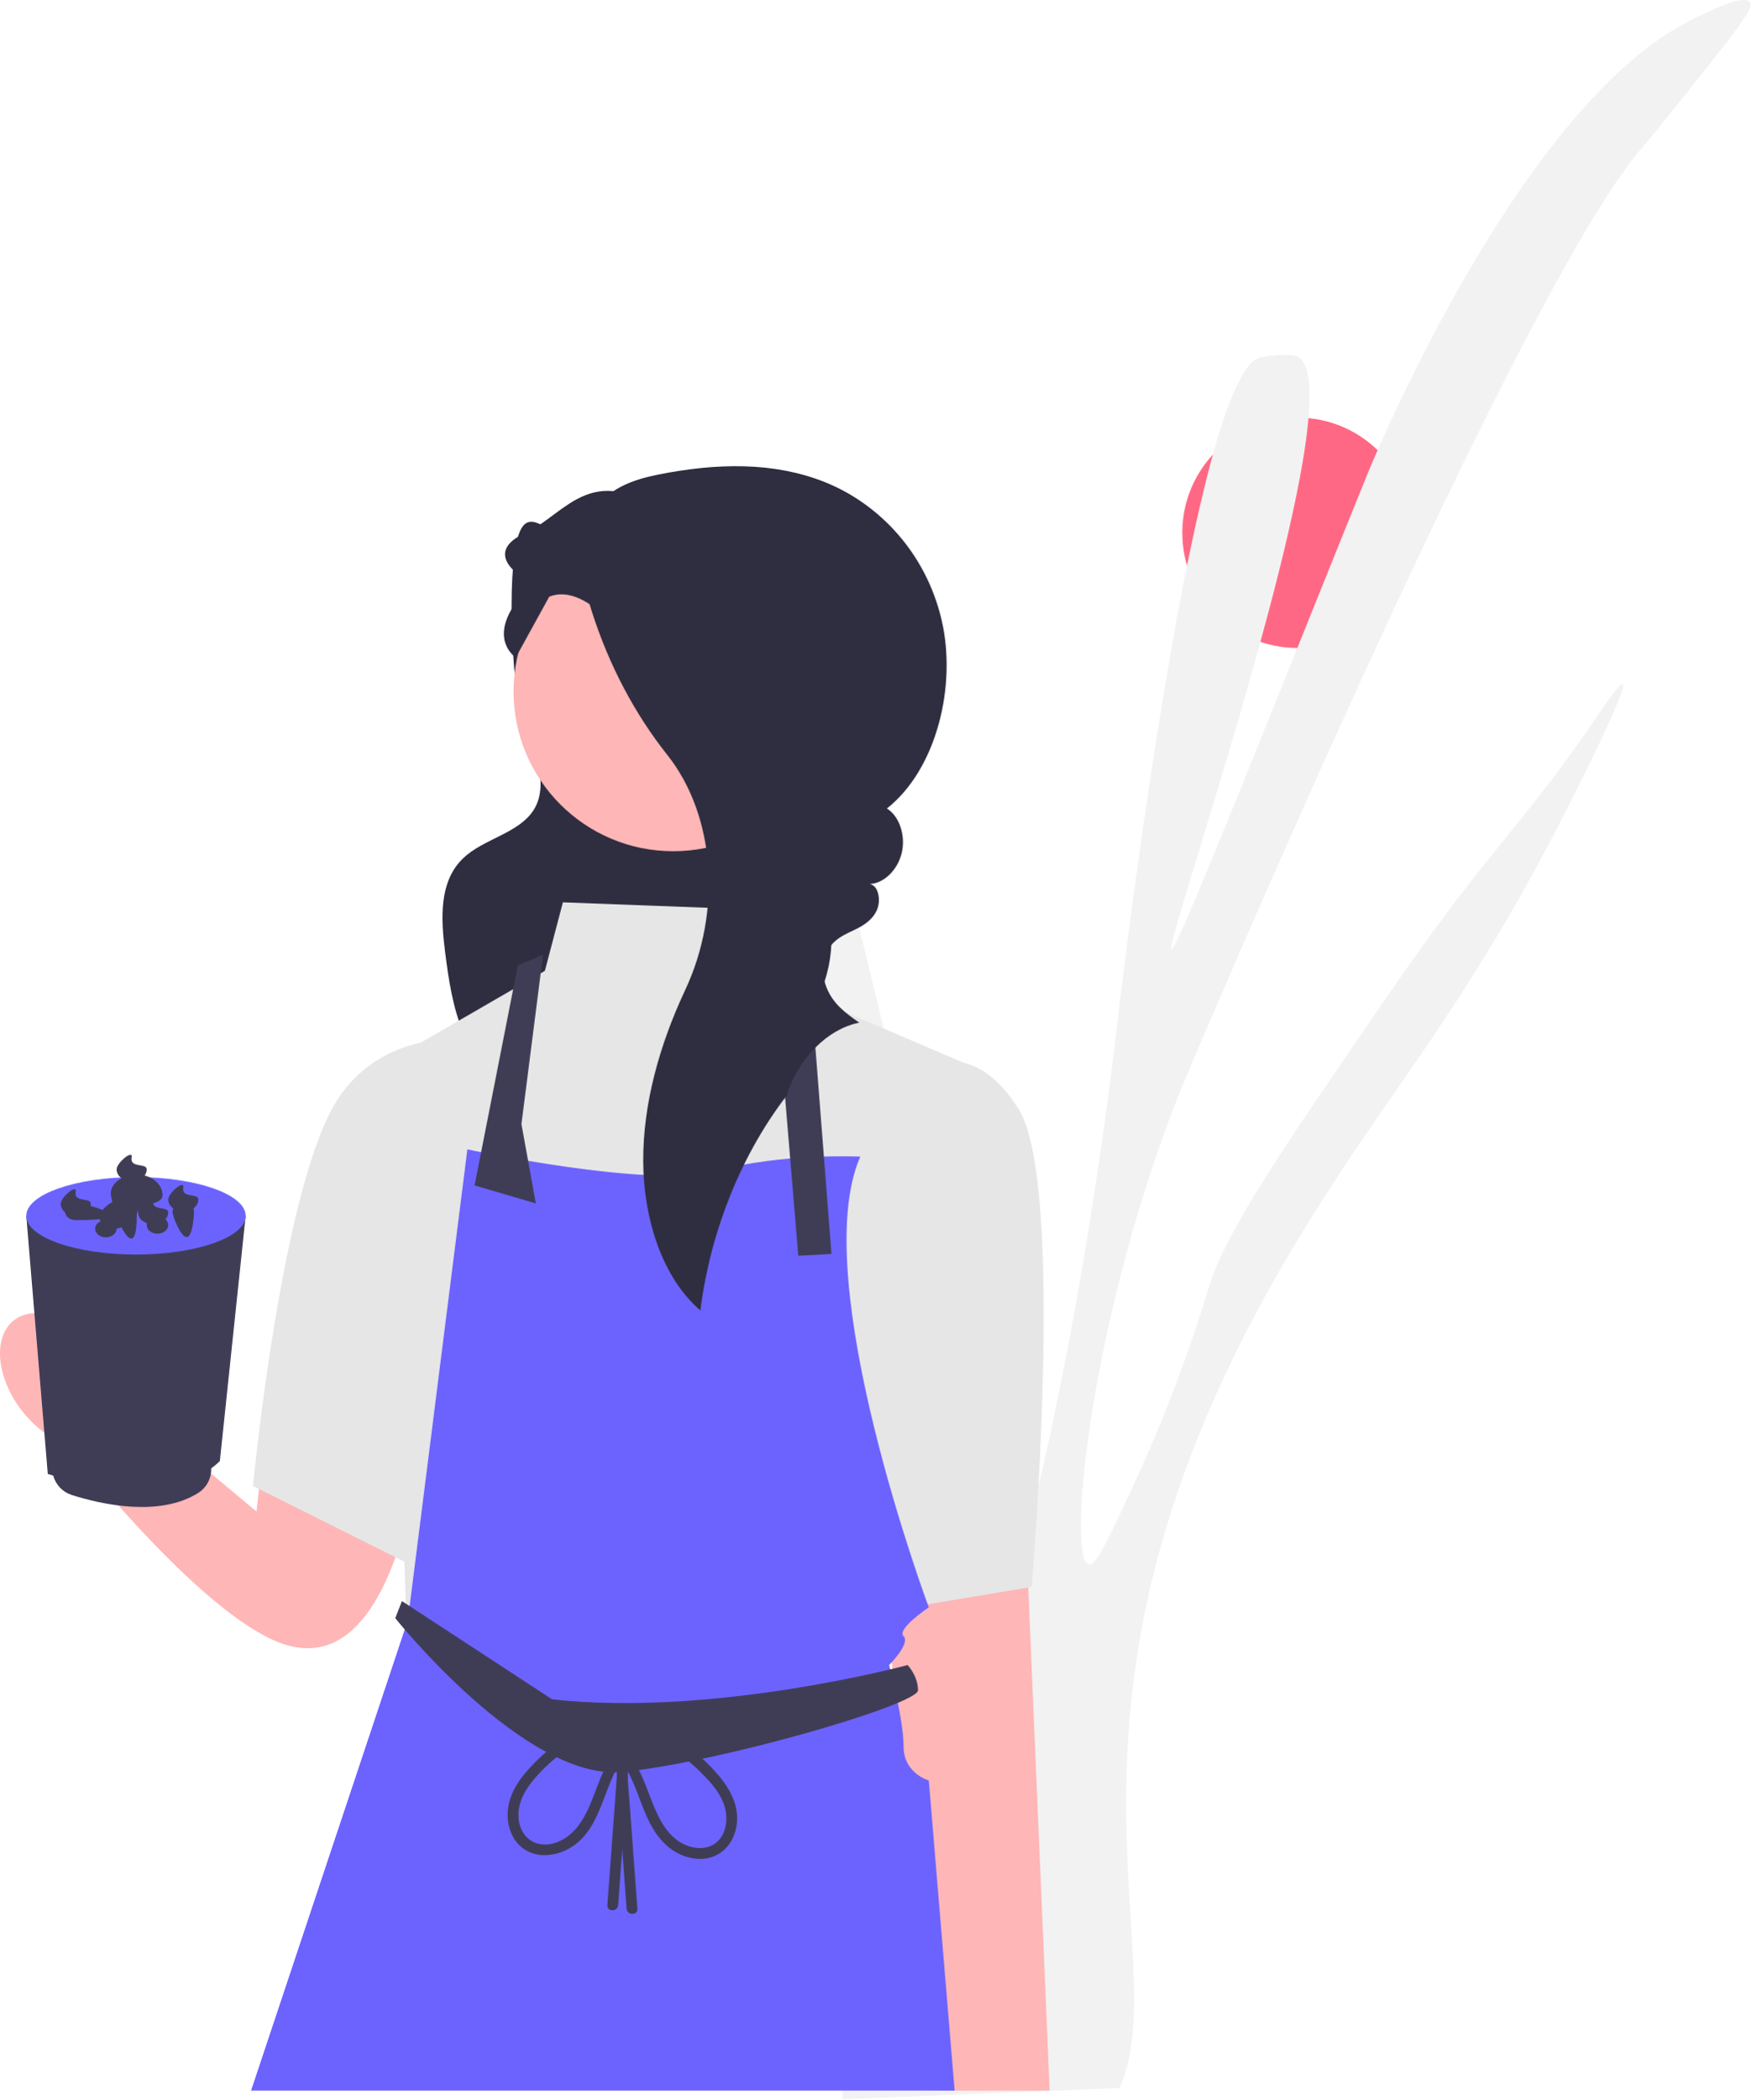
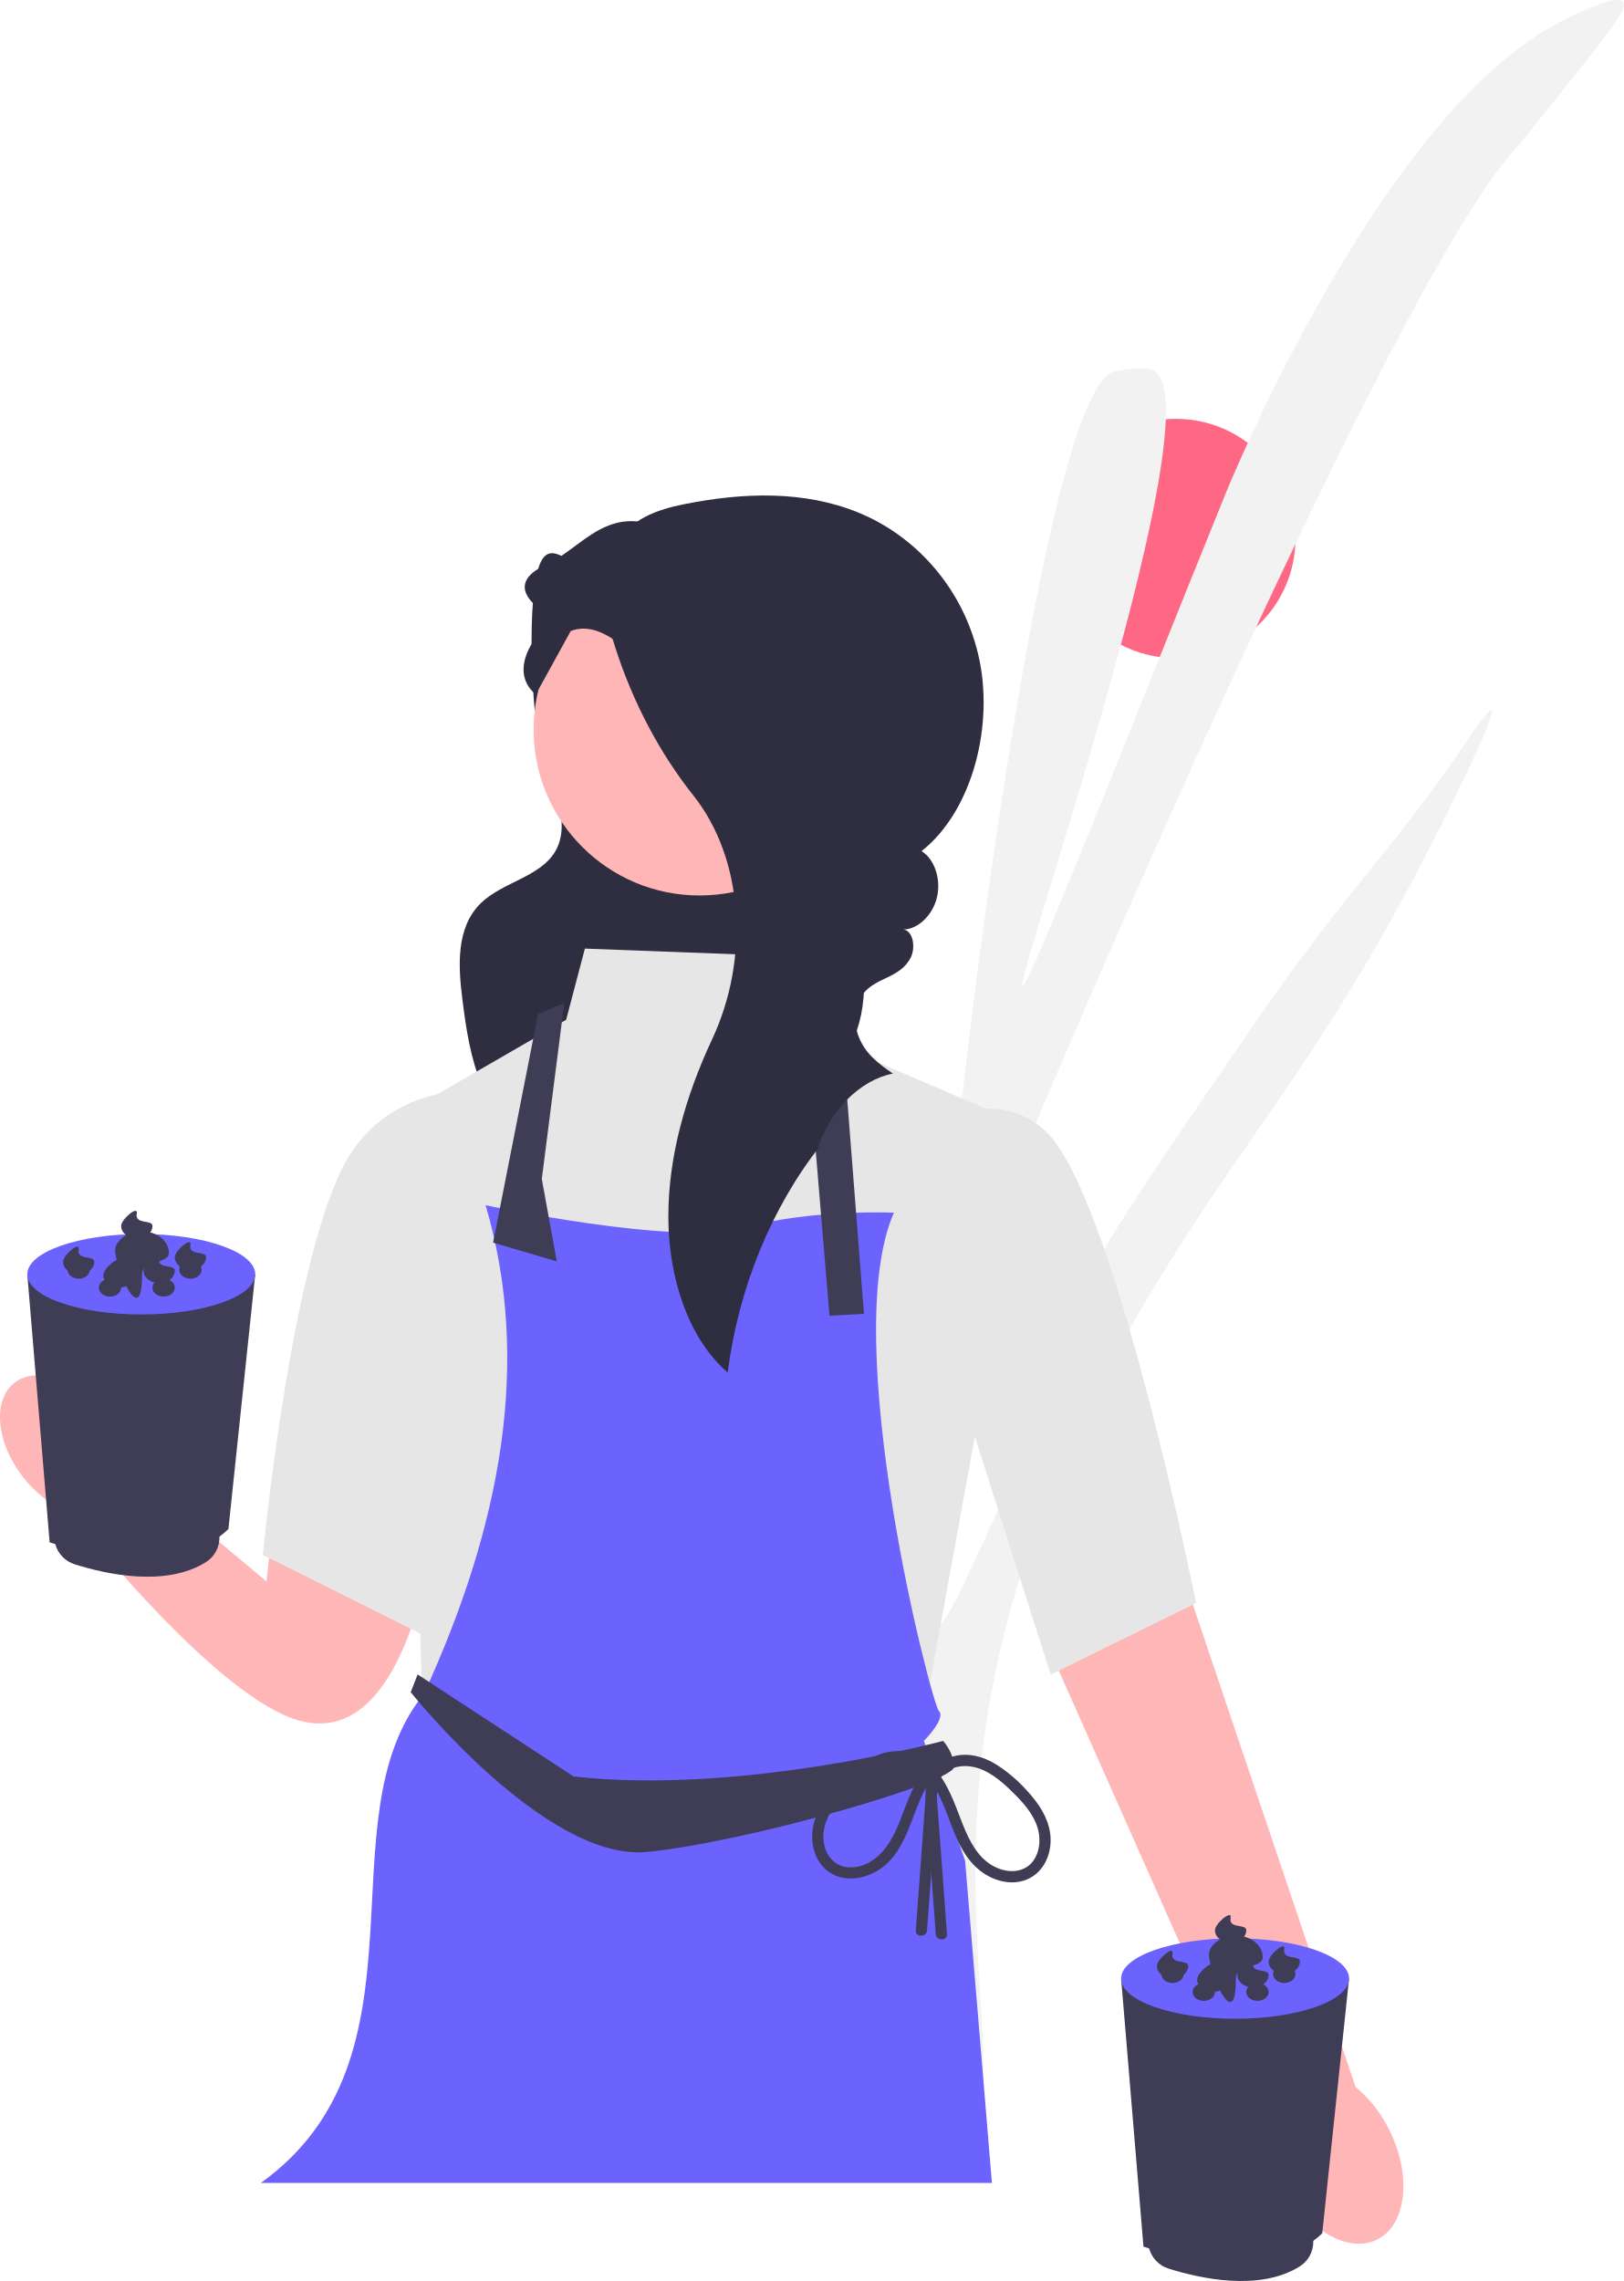
- <svg xmlns="http://www.w3.org/2000/svg" id="uuid-86b4c94f-439e-4208-9a77-f4ae0367570e" width="485.526" height="582.094" viewBox="0 0 485.526 582.094">
-   <circle cx="359.889" cy="147.739" r="31.937" fill="#ff6884" />
-   <path d="M233.748,577.745c-.12,1.533-.115,2.956,.044,4.348l76.752-3.07c.642-1.424,1.179-2.895,1.636-4.415,8.305-27.338-8.923-71.598,7.985-138.921,12.553-49.957,38.126-89.663,50.048-108.16,14.651-22.75,31.439-43.876,50.531-77.316,4.138-7.234,8.382-15.068,12.753-23.606,1.465-2.855,18.343-35.973,16.648-36.915-.794-.434-5.341,6.298-6.881,8.561-13.596,20.015-21.605,28.854-33.015,43.318-6.925,8.77-15.089,19.583-26.489,36.221-29.237,42.623-43.842,63.921-48.6,79.621-1.256,4.193-7.935,26.883-21.095,55.218-6.723,14.458-10.085,21.687-12.098,21.198-5.701-1.403-.447-60.363,21.095-119.949,3.685-10.142,6.48-16.649,11.788-28.953,8.622-20.075,56.643-131.65,92.54-198.723,4.504-8.44,8.831-16.148,12.832-22.91,.778-1.274,1.53-2.521,2.259-3.715,5.057-8.229,9.56-14.753,13.352-18.995,2.007-2.255,7.086-8.621,17.268-21.405,4.043-5.081,7-8.85,8.987-11.597,.295-.4,.564-.799,.783-1.145,2.401-3.41,3.061-5.042,2.432-5.871-.902-1.181-4.157-.352-7.699,1.059-.383,.145-.79,.316-1.172,.487-3.846,1.604-7.725,3.649-9.018,4.348-11.866,6.3-23.263,17.191-33.702,30.011-3.876,4.738-7.586,9.728-11.162,14.843-11.509,16.513-21.41,34.387-28.85,49.055-9.116,18.075-14.49,31.314-14.49,31.314-25.005,61.666-52.661,132.164-54.287,131.633-1.784-.576,28.502-88.164,36.452-135.399,2.655-15.823,2.799-27.118-1.605-29.116-.158-.071-.316-.143-.499-.187-.681-.206-1.301-.155-1.636-.116,0,0-4.028-.357-8.205,.717-5.202,1.347-10.59,16.192-15.586,36.924-13.009,53.444-23.708,145.894-23.708,145.894-10.697,92.475-29.541,167.721-34.744,167.101-2.888-.351,.299-23.6-5.067-61.939-3.768-26.881-6.785-25.932-18.509-74.347-18.607-76.803-27.911-115.192-27.919-115.399,.012-1.632,.088-4.923-.54-8.316-.665-3.676-2.138-7.501-5.354-9.573-4.891-3.17-12.485-1.417-15.511,.62-2.42,1.65-3.573,4.545-3.694,8.64-.678,25.764,39.217,98.79,56.016,198.995,8.366,49.922,12.951,77.159,4.55,113.744-8.311,36.271-24.381,59.803-25.615,76.19Z" fill="#f2f2f2" />
-   <path d="M120.801,355.732s-.597,119.078-45.014,99.059c-23.098-10.411-57.191-54.305-57.191-54.305l14.085-13.486,38.453,32.143,7.242-63.926,42.423,.515Z" fill="#ffb6b6" />
-   <path d="M139.485,289.519s-29.427-8.331-45.316,14.55c-15.889,22.881-24,108-24,108l42,21,27.316-143.55Z" fill="#e6e6e6" />
-   <path d="M168.848,155.11c-9.099,2.977-19.821-16.441-24.265-8.528-4.445,7.913-2.57,43.082-.069,51.853,1.243,4.359,3.331,8.502,4.536,12.87,1.205,4.368,1.443,9.202-.887,13.073-4.055,6.736-14.026,8.115-19.768,13.679-6.688,6.481-6.1,16.779-4.949,25.825,.992,7.797,2.118,15.685,5.283,23.017,3.165,7.333,8.629,14.16,16.278,17.666,9.739,4.464,21.181,2.925,31.625,.782,10.041-2.06,20.059-4.619,29.052-9.138,8.993-4.52,16.967-11.167,21.261-19.781,5.387-10.806,4.48-23.744,.082-35.155-4.399-11.411-12.007-21.563-19.93-31.269-13.344-16.346-27.846-31.892-43.379-46.498" fill="#2f2e41" />
-   <polygon points="286.909 365.217 285.137 438.217 291.161 579.717 260.547 579.717 245.137 441.217 250.637 368.619 286.909 365.217" fill="#ffb6b6" />
-   <polygon points="209.137 252.217 156.137 250.217 151.137 269.217 108.169 294.069 112.637 448.717 245.637 460.717 264.799 355.467 269.637 295.717 213.637 271.717 209.137 252.217" fill="#e6e6e6" />
-   <path d="M255.637,296.717s14-10,27,11c13,21,3.532,132.351,3.532,132.351l-36,6,5.468-149.351Z" fill="#e6e6e6" />
-   <path d="M238.637,320.717s-22-1-40,4-69-6-69-6l-16.5,130.5-43.5,130.5h195.161l-7.161-86s-7-1.89-7-9.445-4-22.555-4-22.555c0,0,6-6,4-8s7-8,7-8c0,0-34-91-19-125Z" fill="#6c63ff" />
-   <polygon points="143.637 267.717 131.637 328.717 148.637 333.717 144.637 311.717 150.637 264.717 143.637 267.717" fill="#3f3d56" />
-   <polygon points="214.637 266.717 221.428 348.217 230.637 347.717 224.637 270.717 214.637 266.717" fill="#3f3d56" />
-   <path d="M251.759,461.717s-53.622,14.5-98.622,9.5l-41.652-27.236-1.848,4.736s36.122,45.283,63.061,42.642,81.939-18.642,81.939-22.642-2.878-7-2.878-7Z" fill="#3f3d56" />
-   <ellipse cx="16.743" cy="382.786" rx="13.588" ry="21.062" transform="translate(-229.2312 89.01388) rotate(-37.43475)" fill="#ffb6b6" />
-   <circle cx="186.743" cy="191.749" r="44.291" fill="#ffb6b6" />
-   <path d="M198.664,234.138l-.526-14.918s-26.749-61.333-45.786-53.769l-9.287,16.873s-7.522-4.791,.147-15.402c7.669-10.611,.651-7.606,.651-7.606,0,0-9.645-6.324,1.891-11.557,11.535-5.232,18.994-21.811,41.961-2.627,12.757,10.656,27.018,27.781,37.176,40.902,11.402,14.727,7.218,36.569-9.273,45.224-4.929,2.587-10.598,3.921-16.954,2.881Z" fill="#2f2e41" />
-   <path d="M219.209,302.535c-13.196,16.631-22.113,38.389-24.938,60.85-10.414-8.939-15.785-25.103-15.855-41.351-.07-16.248,4.674-32.52,11.438-47.066,.068-.145,.135-.291,.204-.436,10.227-21.821,8.387-48.38-4.944-65.166-8.992-11.323-16.183-24.858-20.956-39.806-2.695-8.439-4.47-18.762-.119-26.743,4.009-7.355,11.664-9.846,18.558-11.223,15.743-3.144,32.021-3.736,46.668,2.28,14.647,6.016,27.5,19.423,31.875,37.835,4.375,18.412-1.358,41.625-15.127,52.491,3.438,2.1,5.241,7.436,4.134,12.237-1.107,4.801-5.014,8.594-8.961,8.7,2.515,.297,3.312,4.674,1.942,7.463-1.371,2.79-3.965,4.238-6.403,5.39-3.472,1.642-7.299,3.326-8.235,8.96-.375,2.259-.093,4.557,.653,6.565,1.809,4.866,5.578,7.541,9.213,10.068-8.846,1.724-17.031,10.011-20.286,20.538" fill="#2f2e41" />
-   <path d="M171.933,487.857c5.921,7.451,5.966,18.481,13.832,24.602,3.262,2.539,7.95,3.887,11.956,2.412,3.972-1.463,6.22-5.144,6.67-9.234,.48-4.354-1.327-8.492-3.927-11.888-2.808-3.667-6.419-7.141-10.327-9.619-3.621-2.296-8.026-3.499-12.214-2.115-4.22,1.395-6.716,4.815-6.825,9.251-.076,3.096,.362,6.247,.589,9.333l.692,9.398,1.42,19.29c.141,1.914,3.142,1.929,3,0l-2.22-30.171c-.176-2.385-.449-4.787-.483-7.18-.027-1.935,.297-3.839,1.704-5.261,2.464-2.489,6.356-2.707,9.504-1.616,3.902,1.353,7.121,4.42,9.967,7.304,2.77,2.806,5.488,6.186,6.089,10.208,.479,3.203-.436,7.054-3.346,8.855-3.191,1.976-7.438,.92-10.275-1.211-3.712-2.789-5.657-7.406-7.27-11.607-1.734-4.516-3.371-9.045-6.414-12.874-1.201-1.511-3.311,.624-2.121,2.121h0Z" fill="#3f3d56" />
-   <path d="M171.219,484.735c-2.683,3.377-4.291,7.297-5.813,11.296-1.474,3.873-2.956,7.963-5.722,11.132-2.404,2.755-6.023,4.792-9.792,4.225-3.635-.547-5.808-3.769-6.057-7.268-.276-3.885,1.538-7.424,3.967-10.344,2.627-3.159,5.832-6.275,9.376-8.381,3.091-1.837,6.844-2.743,10.237-1.145,1.474,.694,2.734,1.829,3.316,3.376,.798,2.122,.398,4.58,.236,6.781-.831,11.294-1.662,22.587-2.494,33.881-.142,1.926,2.859,1.917,3,0,.837-11.376,1.674-22.752,2.512-34.128,.184-2.496,.474-5.142-.435-7.54-.699-1.843-1.979-3.338-3.63-4.403-3.498-2.257-7.948-2.231-11.704-.682-4.285,1.766-7.902,5.111-11.045,8.443-3.081,3.267-5.749,7.15-6.276,11.712-.451,3.904,.785,8.209,3.964,10.697,3.459,2.707,8.134,2.502,11.965,.731,10.337-4.779,10.143-18.241,16.516-26.261,1.189-1.496-.92-3.633-2.121-2.121h0Z" fill="#3f3d56" />
+ <svg xmlns="http://www.w3.org/2000/svg" id="uuid-d260a448-df4f-48f1-bc77-80973f60d9f4" width="433.526" height="608.892" viewBox="0 0 433.526 608.892">
+   <circle cx="313.889" cy="143.739" r="31.937" fill="#ff6884" />
+   <path d="M181.748,577.745c-.12,1.533-.115,2.956,.044,4.348l76.752-3.07c.642-1.424,1.179-2.895,1.636-4.415,8.305-27.338-8.923-71.598,7.985-138.921,12.553-49.957,38.126-89.663,50.048-108.16,14.651-22.75,31.439-43.876,50.531-77.316,4.138-7.234,8.382-15.068,12.753-23.606,1.465-2.855,18.343-35.973,16.648-36.915-.794-.434-5.341,6.298-6.881,8.561-13.596,20.015-21.605,28.854-33.015,43.318-6.925,8.77-15.089,19.583-26.489,36.221-29.237,42.623-43.842,63.921-48.6,79.621-1.256,4.193-7.935,26.883-21.095,55.218-6.723,14.458-10.085,21.687-12.098,21.198-5.701-1.403-.447-60.363,21.095-119.949,3.685-10.142,6.48-16.649,11.788-28.953,8.622-20.075,56.643-131.65,92.54-198.723,4.504-8.44,8.831-16.148,12.832-22.91,.778-1.274,1.53-2.521,2.259-3.715,5.057-8.229,9.56-14.753,13.352-18.995,2.007-2.255,7.086-8.621,17.268-21.405,4.043-5.081,7-8.85,8.987-11.597,.295-.4,.564-.799,.783-1.145,2.401-3.41,3.061-5.042,2.432-5.871-.902-1.181-4.157-.352-7.699,1.059-.383,.145-.79,.316-1.172,.487-3.846,1.604-7.725,3.649-9.018,4.348-11.866,6.3-23.263,17.191-33.702,30.011-3.876,4.738-7.586,9.728-11.162,14.843-11.509,16.513-21.41,34.387-28.85,49.055-9.116,18.075-14.49,31.314-14.49,31.314-25.005,61.666-52.661,132.164-54.287,131.633-1.784-.576,28.502-88.164,36.452-135.399,2.655-15.823,2.799-27.118-1.605-29.116-.158-.071-.316-.143-.499-.187-.681-.206-1.301-.155-1.636-.116,0,0-4.028-.357-8.205,.717-5.202,1.347-10.59,16.192-15.586,36.924-13.009,53.444-23.708,145.894-23.708,145.894-10.697,92.475-29.541,167.721-34.744,167.101-2.888-.351,.299-23.6-5.067-61.939-3.768-26.881-6.785-25.932-18.509-74.347-18.607-76.803-27.911-115.192-27.919-115.399,.012-1.632,.088-4.923-.54-8.316-.665-3.676-2.138-7.501-5.354-9.573-4.891-3.17-12.485-1.417-15.511,.62-2.42,1.65-3.573,4.545-3.694,8.64-.678,25.764,39.217,98.79,56.016,198.995,8.366,49.922,12.951,77.159,4.55,113.744-8.311,36.271-24.381,59.803-25.615,76.19Z" fill="#f2f2f2" />
+   <path d="M120.801,358.732s-.597,119.078-45.014,99.059c-23.098-10.411-57.191-54.305-57.191-54.305l14.085-13.486,38.453,32.143,7.242-63.926,42.423,.515Z" fill="#ffb6b6" />
+   <path d="M139.485,292.519s-29.427-8.331-45.316,14.55c-15.889,22.881-24,108-24,108l42,21,27.316-143.55Z" fill="#e6e6e6" />
+   <path d="M168.848,158.11c-9.099,2.977-19.821-16.441-24.265-8.528-4.445,7.913-2.57,43.082-.069,51.853,1.243,4.359,3.331,8.502,4.536,12.87,1.205,4.368,1.443,9.202-.887,13.073-4.055,6.736-14.026,8.115-19.768,13.679-6.688,6.481-6.1,16.779-4.949,25.825,.992,7.797,2.118,15.685,5.283,23.017,3.165,7.333,8.629,14.16,16.278,17.666,9.739,4.464,21.181,2.925,31.625,.782,10.041-2.06,20.059-4.619,29.052-9.138,8.993-4.52,16.967-11.167,21.261-19.781,5.387-10.806,4.48-23.744,.082-35.155-4.399-11.411-12.007-21.563-19.93-31.269-13.344-16.346-27.846-31.892-43.379-46.498" fill="#2f2e41" />
+   <polygon points="299.124 355.835 317.794 426.429 363.066 560.627 339.492 574.014 280.221 440.473 265.243 369.224 299.124 355.835" fill="#ffb6b6" />
+   <polygon points="209.137 255.217 156.137 253.217 151.137 272.217 108.169 297.069 112.637 451.717 245.637 463.717 264.799 358.467 269.637 298.717 213.637 274.717 209.137 255.217" fill="#e6e6e6" />
+   <path d="M236.492,309.014s24.14-23.74,42.484-7.202c18.344,16.538,40.326,126.108,40.326,126.108l-38.81,19.094-44-138Z" fill="#e6e6e6" />
+   <path d="M238.637,323.717s-22-1-40,4c-18,5-69-6-69-6,12.29,41.847,4.117,85.595-16.5,130.5-27.22,33.406,3.354,96.796-43.5,130.5l195.161-0-7.161-86-11-32s6-6,4-8-27-99-12-133Z" fill="#6c63ff" />
+   <polygon points="143.637 270.717 131.637 331.717 148.637 336.717 144.637 314.717 150.637 267.717 143.637 270.717" fill="#3f3d56" />
+   <polygon points="214.637 269.717 221.428 351.217 230.637 350.717 224.637 273.717 214.637 269.717" fill="#3f3d56" />
+   <path d="M251.759,464.717s-53.622,14.5-98.622,9.5l-41.652-27.236-1.848,4.736s36.122,45.283,63.061,42.642,81.939-18.642,81.939-22.642-2.878-7-2.878-7Z" fill="#3f3d56" />
+   <ellipse cx="16.743" cy="385.786" rx="13.588" ry="21.062" transform="translate(-231.0548 89.63174) rotate(-37.43475)" fill="#ffb6b6" />
+   <ellipse cx="356.743" cy="575.786" rx="15.863" ry="24.588" transform="translate(-217.0666 215.8727) rotate(-26.12127)" fill="#ffb6b6" />
+   <circle cx="186.743" cy="194.749" r="44.291" fill="#ffb6b6" />
+   <path d="M198.664,237.138l-.526-14.918s-26.749-61.333-45.786-53.769l-9.287,16.873s-7.522-4.791,.147-15.402c7.669-10.611,.651-7.606,.651-7.606,0,0-9.645-6.324,1.891-11.557,11.535-5.232,18.994-21.811,41.961-2.627,12.757,10.656,27.018,27.781,37.176,40.902,11.402,14.727,7.218,36.569-9.273,45.224-4.929,2.587-10.598,3.921-16.954,2.881Z" fill="#2f2e41" />
+   <path d="M219.209,305.535c-13.196,16.631-22.113,38.389-24.938,60.85-10.414-8.939-15.785-25.103-15.855-41.351-.07-16.248,4.674-32.52,11.438-47.066,.068-.145,.135-.291,.204-.436,10.227-21.821,8.387-48.38-4.944-65.166-8.992-11.323-16.183-24.858-20.956-39.806-2.695-8.439-4.47-18.762-.119-26.743,4.009-7.355,11.664-9.846,18.558-11.223,15.743-3.144,32.021-3.736,46.668,2.28,14.647,6.016,27.5,19.423,31.875,37.835,4.375,18.412-1.358,41.625-15.127,52.491,3.438,2.1,5.241,7.436,4.134,12.237s-5.014,8.594-8.961,8.7c2.515,.297,3.312,4.674,1.942,7.463-1.371,2.79-3.965,4.238-6.403,5.39-3.472,1.642-7.299,3.326-8.235,8.96-.375,2.259-.093,4.557,.653,6.565,1.809,4.866,5.578,7.541,9.213,10.068-8.846,1.724-17.031,10.011-20.286,20.538" fill="#2f2e41" />
+   <path d="M247.933,474.857c5.921,7.451,5.966,18.481,13.832,24.602,3.262,2.539,7.95,3.887,11.956,2.412,3.972-1.463,6.22-5.144,6.67-9.234,.48-4.354-1.327-8.492-3.927-11.888-2.808-3.667-6.419-7.141-10.327-9.619-3.621-2.296-8.026-3.499-12.214-2.115-4.22,1.395-6.716,4.815-6.825,9.251-.076,3.096,.362,6.247,.589,9.333l.692,9.398,1.42,19.29c.141,1.914,3.142,1.929,3,0l-2.22-30.171c-.176-2.385-.449-4.787-.483-7.18-.027-1.935,.297-3.839,1.704-5.261,2.464-2.489,6.356-2.707,9.504-1.616,3.902,1.353,7.121,4.42,9.967,7.304,2.77,2.806,5.488,6.186,6.089,10.208,.479,3.203-.436,7.054-3.346,8.855-3.191,1.976-7.438,.92-10.275-1.211-3.712-2.789-5.657-7.406-7.27-11.607-1.734-4.516-3.371-9.045-6.414-12.874-1.201-1.511-3.311,.624-2.121,2.121h0Z" fill="#3f3d56" />
+   <path d="M247.219,471.735c-2.683,3.377-4.291,7.297-5.813,11.296-1.474,3.873-2.956,7.963-5.722,11.132-2.404,2.755-6.023,4.792-9.792,4.225-3.635-.547-5.808-3.769-6.057-7.268-.276-3.885,1.538-7.424,3.967-10.344,2.627-3.159,5.832-6.275,9.376-8.381,3.091-1.837,6.844-2.743,10.237-1.145,1.474,.694,2.734,1.829,3.316,3.376,.798,2.122,.398,4.58,.236,6.781-.831,11.294-1.662,22.587-2.494,33.881-.142,1.926,2.859,1.917,3,0,.837-11.376,1.674-22.752,2.512-34.128,.184-2.496,.474-5.142-.435-7.54-.699-1.843-1.979-3.338-3.63-4.403-3.498-2.257-7.948-2.231-11.704-.682-4.285,1.766-7.902,5.111-11.045,8.443-3.081,3.267-5.749,7.15-6.276,11.712-.451,3.904,.785,8.209,3.964,10.697,3.459,2.707,8.134,2.502,11.965,.731,10.337-4.779,10.143-18.241,16.516-26.261,1.189-1.496-.92-3.633-2.121-2.121h0Z" fill="#3f3d56" />
  <g>
-     <path d="M68.137,337.148s-22.669,21.476-60.849,0l5.966,71.587s.536,.172,1.496,.443c.694,2.513,2.59,4.579,5.165,5.392,8.31,2.627,24.291,6.207,35.094-.594,2.254-1.419,3.582-3.935,3.582-6.597v-.207c.838-.613,1.643-1.273,2.386-2.016l7.159-68.008Z" fill="#3f3d56" />
-     <ellipse cx="37.713" cy="337.148" rx="30.424" ry="10.738" fill="#6c63ff" />
-     <path d="M30.763,337.047c0,1.318-8.107,1.295-9.754,1.295s-2.983-1.068-2.983-2.386,1.335-2.386,2.983-2.386,9.754,2.16,9.754,3.478Z" fill="#3f3d56" />
-     <path d="M53.82,335.955c0,1.318-.409,7.092-2.057,7.092s-3.909-5.774-3.909-7.092,1.335-2.386,2.983-2.386,2.983,1.068,2.983,2.386Z" fill="#3f3d56" />
-     <path d="M40.695,324.263c0,1.845-1.87,3.341-4.176,3.341s-4.176-1.496-4.176-3.341,4.611-5.606,4.176-3.341c-.597,3.102,4.176,1.496,4.176,3.341Z" fill="#3f3d56" />
-     <path d="M55.013,332.614c0,1.845-1.87,3.341-4.176,3.341s-4.176-1.496-4.176-3.341,4.611-5.606,4.176-3.341c-.597,3.102,4.176,1.496,4.176,3.341Z" fill="#3f3d56" />
-     <path d="M46.661,336.194c0,1.845-1.87,3.341-4.176,3.341s-4.176-1.496-4.176-3.341,4.611-5.606,4.176-3.341c-.597,3.102,4.176,1.496,4.176,3.341Z" fill="#3f3d56" />
-     <path d="M35.923,337.387c0,1.845-1.87,3.341-4.176,3.341s-4.176-1.496-4.176-3.341,4.611-5.606,4.176-3.341c-.597,3.102,4.176,1.496,4.176,3.341Z" fill="#3f3d56" />
-     <path d="M25.185,333.808c0,1.845-1.87,3.341-4.176,3.341s-4.176-1.496-4.176-3.341,4.611-5.606,4.176-3.341c-.597,3.102,4.176,1.496,4.176,3.341Z" fill="#3f3d56" />
-     <ellipse cx="29.361" cy="340.728" rx="2.983" ry="2.386" fill="#3f3d56" />
-     <ellipse cx="43.678" cy="339.728" rx="2.983" ry="2.386" fill="#3f3d56" />
-     <path d="M45.082,331.421c0,3.163-7.175,1.773-7.159,5.727,.057,14.209-6.2,.834-7.159-5.727-.458-3.13,3.205-5.727,7.159-5.727s7.159,2.564,7.159,5.727Z" fill="#3f3d56" />
+     <path d="M68.137,340.148s-22.669,21.476-60.849,0l5.966,71.587s.536,.172,1.496,.443c.694,2.513,2.59,4.579,5.165,5.392,8.31,2.627,24.291,6.207,35.094-.594,2.254-1.419,3.582-3.935,3.582-6.597v-.207c.838-.613,1.643-1.273,2.386-2.016l7.159-68.008Z" fill="#3f3d56" />
+     <ellipse cx="37.713" cy="340.148" rx="30.424" ry="10.738" fill="#6c63ff" />
+     <ellipse cx="21.009" cy="338.955" rx="2.983" ry="2.386" fill="#3f3d56" />
+     <ellipse cx="50.837" cy="338.955" rx="2.983" ry="2.386" fill="#3f3d56" />
+     <path d="M40.695,327.263c0,1.845-1.87,3.341-4.176,3.341s-4.176-1.496-4.176-3.341,4.611-5.606,4.176-3.341c-.597,3.102,4.176,1.496,4.176,3.341Z" fill="#3f3d56" />
+     <path d="M55.013,335.614c0,1.845-1.87,3.341-4.176,3.341s-4.176-1.496-4.176-3.341,4.611-5.606,4.176-3.341c-.597,3.102,4.176,1.496,4.176,3.341Z" fill="#3f3d56" />
+     <path d="M46.661,339.194c0,1.845-1.87,3.341-4.176,3.341s-4.176-1.496-4.176-3.341,4.611-5.606,4.176-3.341c-.597,3.102,4.176,1.496,4.176,3.341Z" fill="#3f3d56" />
+     <path d="M35.923,340.387c0,1.845-1.87,3.341-4.176,3.341s-4.176-1.496-4.176-3.341,4.611-5.606,4.176-3.341c-.597,3.102,4.176,1.496,4.176,3.341Z" fill="#3f3d56" />
+     <path d="M25.185,336.808c0,1.845-1.87,3.341-4.176,3.341s-4.176-1.496-4.176-3.341,4.611-5.606,4.176-3.341c-.597,3.102,4.176,1.496,4.176,3.341Z" fill="#3f3d56" />
+     <ellipse cx="29.361" cy="343.728" rx="2.983" ry="2.386" fill="#3f3d56" />
+     <ellipse cx="43.678" cy="343.728" rx="2.983" ry="2.386" fill="#3f3d56" />
+     <path d="M45.082,334.421c0,3.163-7.175,1.773-7.159,5.727,.057,14.209-6.2,.834-7.159-5.727-.458-3.13,3.205-5.727,7.159-5.727s7.159,2.564,7.159,5.727Z" fill="#3f3d56" />
+   </g>
+   <g>
+     <path d="M360.137,528.148s-22.669,21.476-60.849,0l5.966,71.587s.536,.172,1.496,.443c.694,2.513,2.59,4.579,5.165,5.392,8.31,2.627,24.291,6.207,35.094-.594,2.254-1.419,3.582-3.935,3.582-6.597v-.207c.838-.613,1.643-1.273,2.386-2.016l7.159-68.008Z" fill="#3f3d56" />
+     <ellipse cx="329.713" cy="528.148" rx="30.424" ry="10.738" fill="#6c63ff" />
+     <ellipse cx="313.009" cy="526.955" rx="2.983" ry="2.386" fill="#3f3d56" />
+     <ellipse cx="342.837" cy="526.955" rx="2.983" ry="2.386" fill="#3f3d56" />
+     <path d="M332.695,515.263c0,1.845-1.87,3.341-4.176,3.341s-4.176-1.496-4.176-3.341,4.611-5.606,4.176-3.341c-.597,3.102,4.176,1.496,4.176,3.341Z" fill="#3f3d56" />
+     <path d="M347.013,523.614c0,1.845-1.87,3.341-4.176,3.341s-4.176-1.496-4.176-3.341,4.611-5.606,4.176-3.341c-.597,3.102,4.176,1.496,4.176,3.341Z" fill="#3f3d56" />
+     <path d="M338.661,527.194c0,1.845-1.87,3.341-4.176,3.341s-4.176-1.496-4.176-3.341,4.611-5.606,4.176-3.341c-.597,3.102,4.176,1.496,4.176,3.341Z" fill="#3f3d56" />
+     <path d="M327.923,528.387c0,1.845-1.87,3.341-4.176,3.341s-4.176-1.496-4.176-3.341,4.611-5.606,4.176-3.341c-.597,3.102,4.176,1.496,4.176,3.341Z" fill="#3f3d56" />
+     <path d="M317.185,524.808c0,1.845-1.87,3.341-4.176,3.341s-4.176-1.496-4.176-3.341,4.611-5.606,4.176-3.341c-.597,3.102,4.176,1.496,4.176,3.341Z" fill="#3f3d56" />
+     <ellipse cx="321.361" cy="531.728" rx="2.983" ry="2.386" fill="#3f3d56" />
+     <ellipse cx="335.678" cy="531.728" rx="2.983" ry="2.386" fill="#3f3d56" />
+     <path d="M337.082,522.421c0,3.163-7.175,1.773-7.159,5.727,.057,14.209-6.2,.834-7.159-5.727-.458-3.13,3.205-5.727,7.159-5.727s7.159,2.564,7.159,5.727Z" fill="#3f3d56" />
  </g>
</svg>
